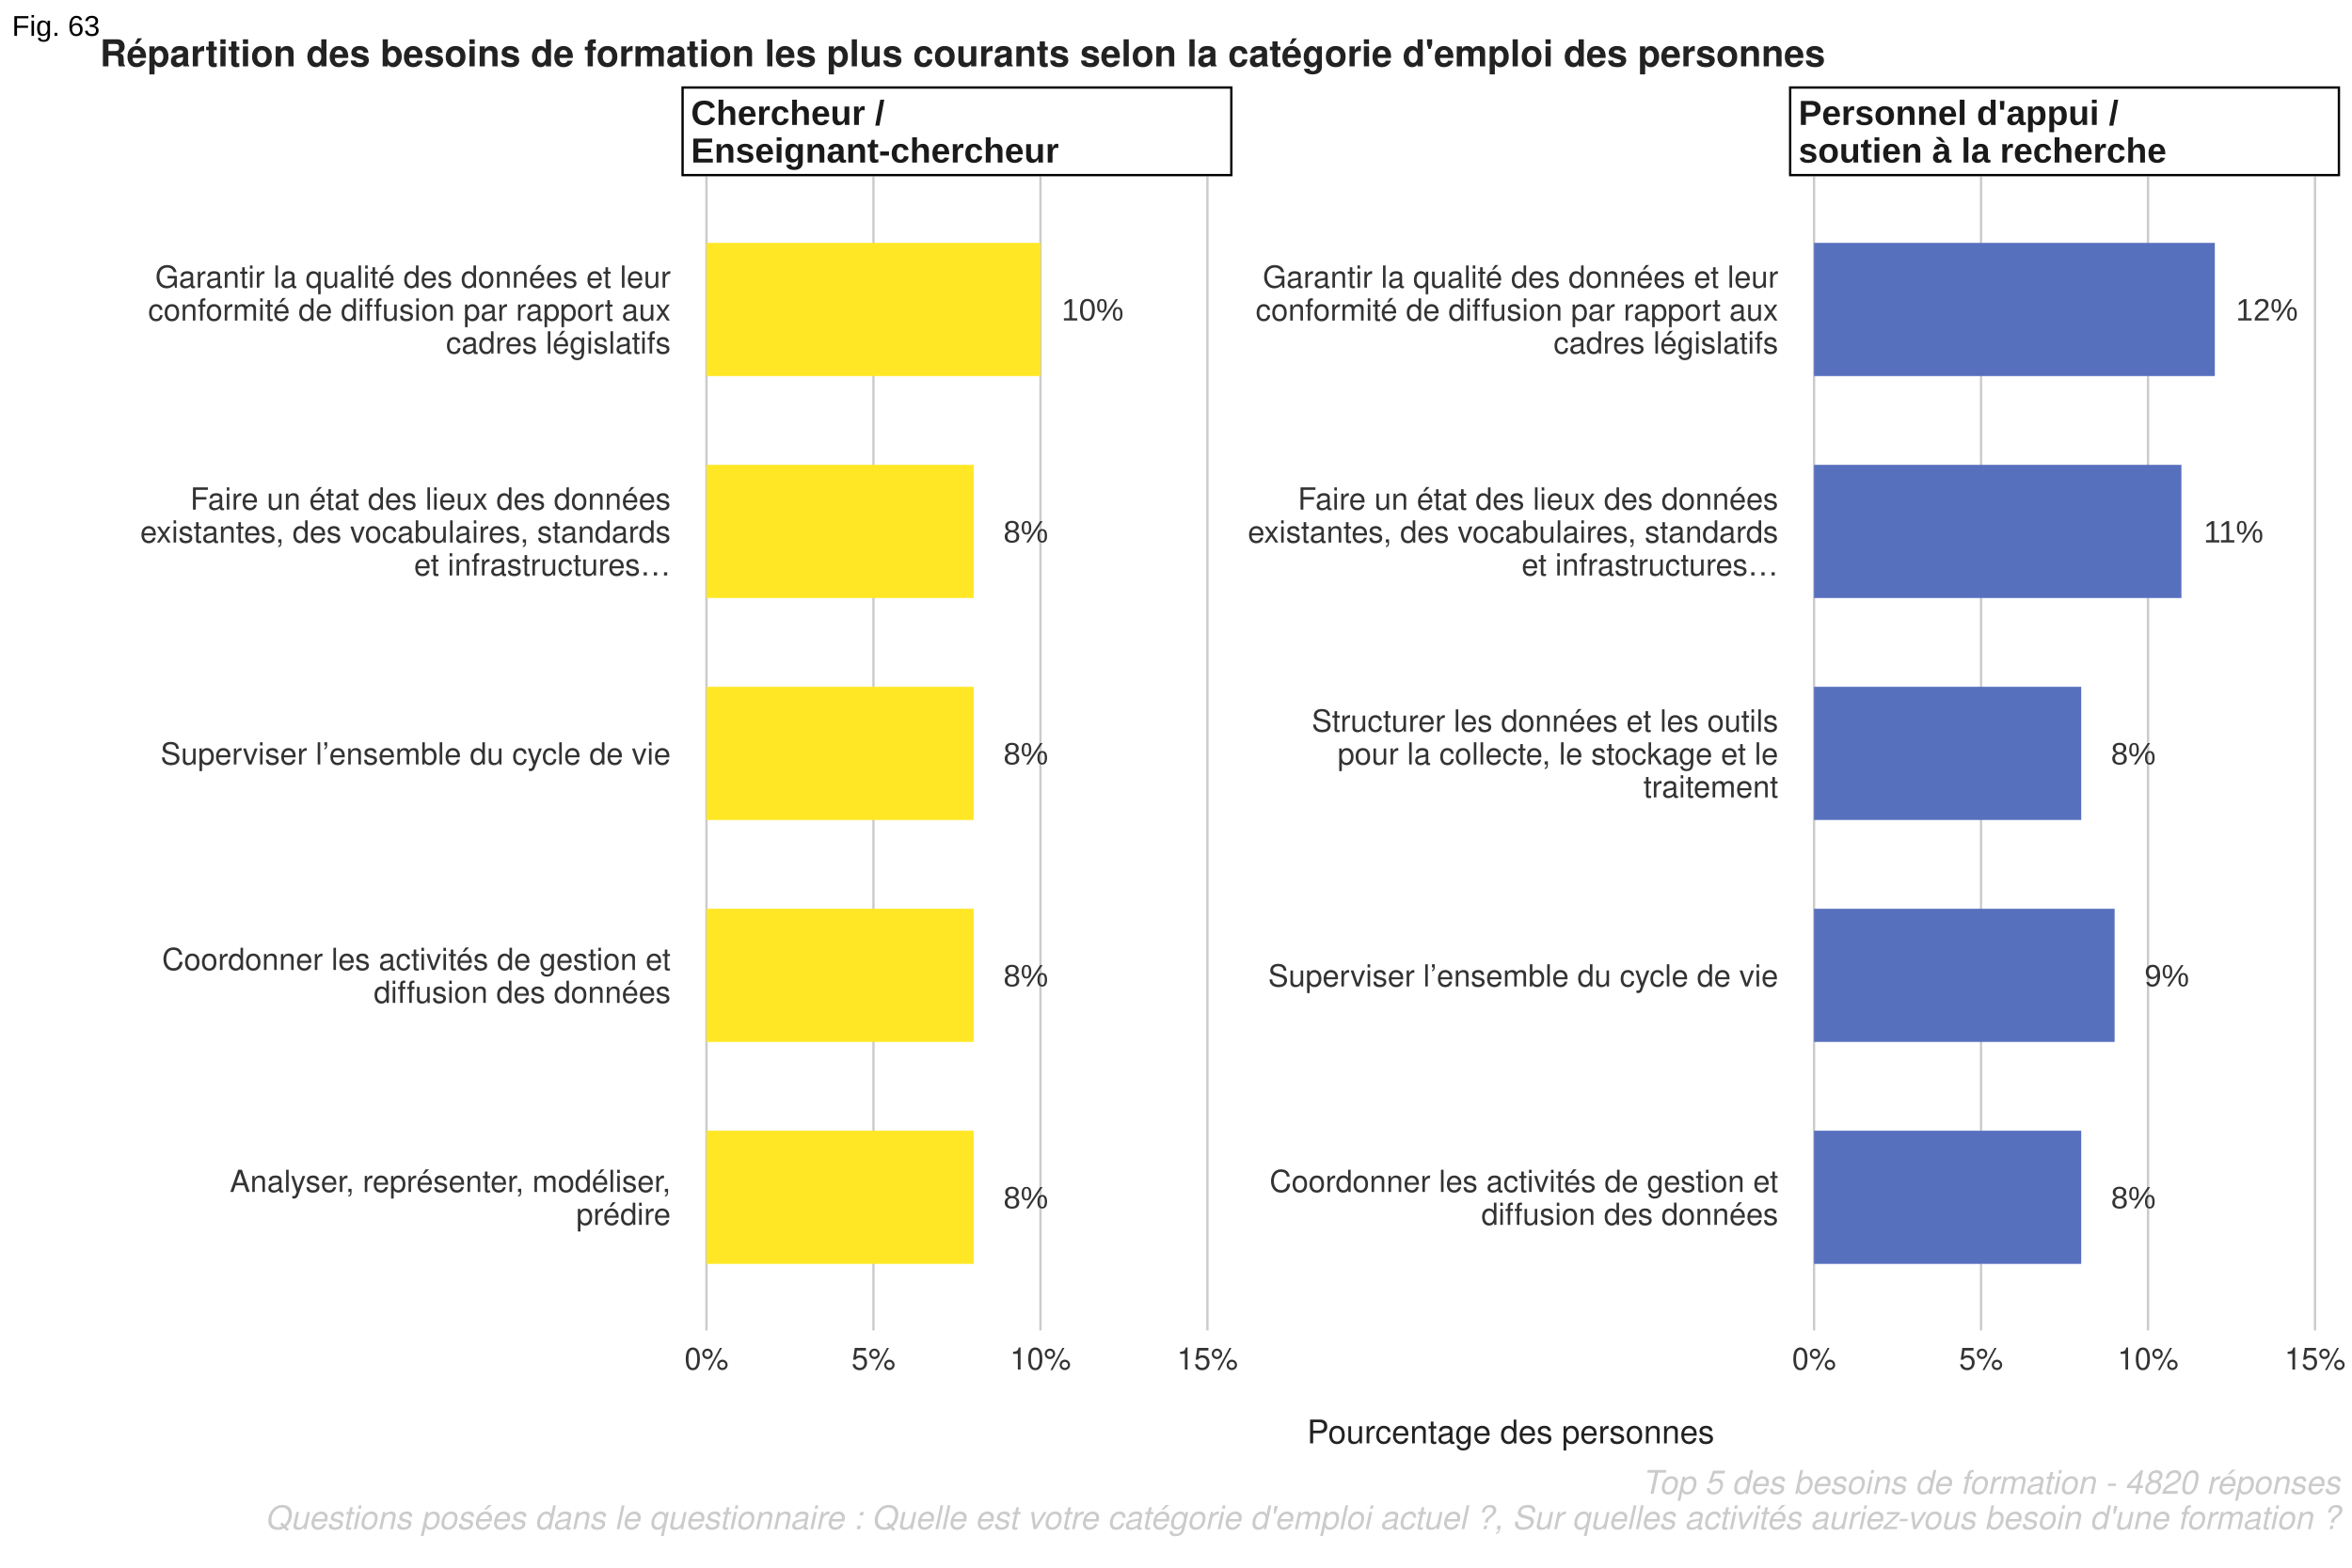
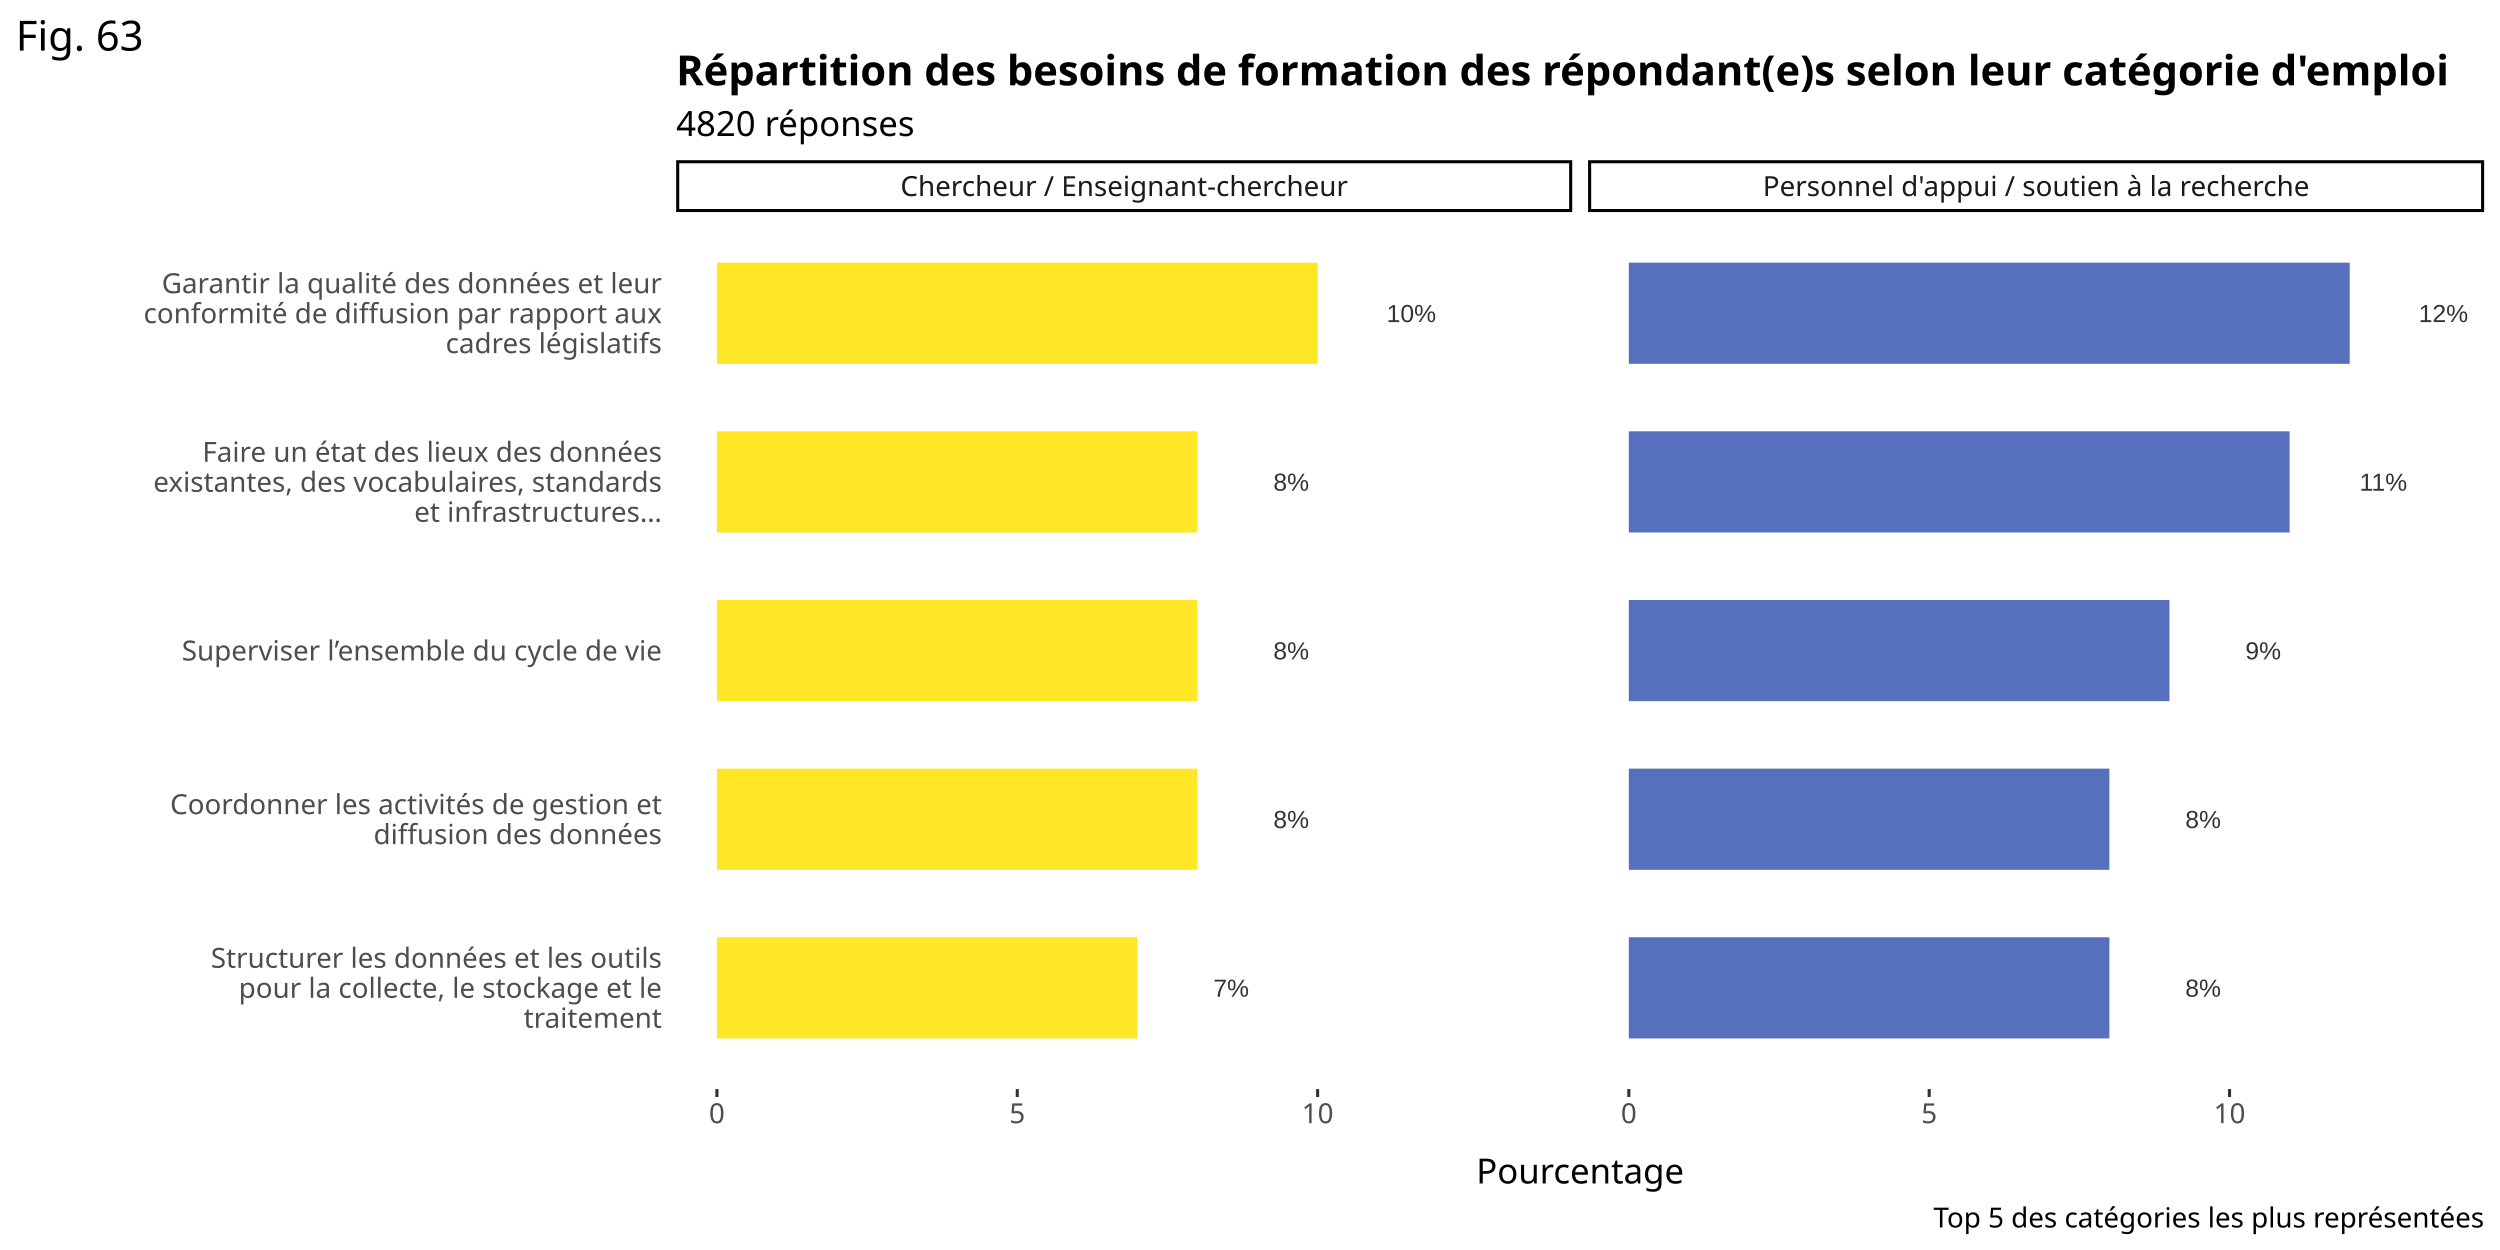
- <svg xmlns="http://www.w3.org/2000/svg" class="svglite" width="1080.00pt" height="720.00pt" viewBox="0 0 1080.00 720.00">
+ <svg xmlns="http://www.w3.org/2000/svg" class="svglite" width="864.00pt" height="432.00pt" viewBox="0 0 864.00 432.00">
  <defs>
    <style type="text/css">
    .svglite line, .svglite polyline, .svglite polygon, .svglite path, .svglite rect, .svglite circle {
      fill: none;
      stroke: #000000;
      stroke-linecap: round;
      stroke-linejoin: round;
      stroke-miterlimit: 10.00;
    }
    .svglite text {
      white-space: pre;
    }
  </style>
  </defs>
  <rect width="100%" height="100%" style="stroke: none; fill: #FFFFFF;" />
  <defs>
-     <clipPath id="cpMC4wMHwxMDgwLjAwfDAuMDB8NzIwLjAw">
-       <rect x="0.00" y="0.00" width="1080.00" height="720.00" />
+     <clipPath id="cpMC4wMHw4NjQuMDB8MC4wMHw0MzIuMDA=">
+       <rect x="0.00" y="0.00" width="864.00" height="432.00" />
    </clipPath>
  </defs>
-   <g clip-path="url(#cpMC4wMHwxMDgwLjAwfDAuMDB8NzIwLjAw)">
-     <rect x="-0" y="0.00" width="1080.00" height="720.00" style="stroke-width: 1.07; stroke: #FFFFFF; fill: #FFFFFF;" />
+   <g clip-path="url(#cpMC4wMHw4NjQuMDB8MC4wMHw0MzIuMDA=)">
+     <rect x="0.00" y="0" width="864.00" height="432.00" style="stroke-width: 1.07; stroke: #FFFFFF; fill: #FFFFFF;" />
  </g>
  <defs>
-     <clipPath id="cpMzEyLjkwfDU2NS45NHw4MC45N3w2MTEuMDU=">
-       <rect x="312.90" y="80.97" width="253.04" height="530.08" />
+     <clipPath id="cpMjMzLjY4fDU0My4zNnw3My4yOXwzNzYuMzg=">
+       <rect x="233.68" y="73.29" width="309.68" height="303.10" />
    </clipPath>
  </defs>
-   <g clip-path="url(#cpMzEyLjkwfDU2NS45NHw4MC45N3w2MTEuMDU=)">
-     <polyline points="324.40,611.05 324.40,80.97 " style="stroke-width: 1.07; stroke: #CBCBCB; stroke-linecap: butt;" />
-     <polyline points="401.08,611.05 401.08,80.97 " style="stroke-width: 1.07; stroke: #CBCBCB; stroke-linecap: butt;" />
-     <polyline points="477.76,611.05 477.76,80.97 " style="stroke-width: 1.07; stroke: #CBCBCB; stroke-linecap: butt;" />
-     <polyline points="554.44,611.05 554.44,80.97 " style="stroke-width: 1.07; stroke: #CBCBCB; stroke-linecap: butt;" />
-     <rect x="324.40" y="111.55" width="153.36" height="61.16" style="stroke-width: 1.07; stroke: none; stroke-linecap: butt; stroke-linejoin: miter; fill: #FFE725;" />
-     <rect x="324.40" y="519.31" width="122.69" height="61.16" style="stroke-width: 1.07; stroke: none; stroke-linecap: butt; stroke-linejoin: miter; fill: #FFE725;" />
-     <rect x="324.40" y="315.43" width="122.69" height="61.16" style="stroke-width: 1.07; stroke: none; stroke-linecap: butt; stroke-linejoin: miter; fill: #FFE725;" />
-     <rect x="324.40" y="213.49" width="122.69" height="61.16" style="stroke-width: 1.07; stroke: none; stroke-linecap: butt; stroke-linejoin: miter; fill: #FFE725;" />
-     <rect x="324.40" y="417.37" width="122.69" height="61.16" style="stroke-width: 1.07; stroke: none; stroke-linecap: butt; stroke-linejoin: miter; fill: #FFE725;" />
-     <text x="501.69" y="147.21" text-anchor="middle" style="font-size: 14.23px;fill: #333333; font-family: &quot;Arial&quot;;" textLength="28.09px" lengthAdjust="spacingAndGlyphs">10%</text>
-     <text x="471.01" y="554.97" text-anchor="middle" style="font-size: 14.23px;fill: #333333; font-family: &quot;Arial&quot;;" textLength="19.95px" lengthAdjust="spacingAndGlyphs">8%</text>
-     <text x="471.01" y="351.09" text-anchor="middle" style="font-size: 14.23px;fill: #333333; font-family: &quot;Arial&quot;;" textLength="19.95px" lengthAdjust="spacingAndGlyphs">8%</text>
-     <text x="471.01" y="249.15" text-anchor="middle" style="font-size: 14.23px;fill: #333333; font-family: &quot;Arial&quot;;" textLength="19.95px" lengthAdjust="spacingAndGlyphs">8%</text>
-     <text x="471.01" y="453.03" text-anchor="middle" style="font-size: 14.23px;fill: #333333; font-family: &quot;Arial&quot;;" textLength="19.95px" lengthAdjust="spacingAndGlyphs">8%</text>
+   <g clip-path="url(#cpMjMzLjY4fDU0My4zNnw3My4yOXwzNzYuMzg=)">
+     <rect x="233.68" y="73.29" width="309.68" height="303.10" style="stroke-width: 1.07; stroke: none; fill: #FFFFFF;" />
+     <rect x="247.76" y="90.77" width="207.62" height="34.97" style="stroke-width: 1.07; stroke: none; stroke-linecap: butt; stroke-linejoin: miter; fill: #FFE725;" />
+     <rect x="247.76" y="207.35" width="166.09" height="34.97" style="stroke-width: 1.07; stroke: none; stroke-linecap: butt; stroke-linejoin: miter; fill: #FFE725;" />
+     <rect x="247.76" y="149.06" width="166.09" height="34.97" style="stroke-width: 1.07; stroke: none; stroke-linecap: butt; stroke-linejoin: miter; fill: #FFE725;" />
+     <rect x="247.76" y="265.64" width="166.09" height="34.97" style="stroke-width: 1.07; stroke: none; stroke-linecap: butt; stroke-linejoin: miter; fill: #FFE725;" />
+     <rect x="247.76" y="323.92" width="145.33" height="34.97" style="stroke-width: 1.07; stroke: none; stroke-linecap: butt; stroke-linejoin: miter; fill: #FFE725;" />
+     <text x="487.76" y="111.31" text-anchor="middle" style="font-size: 8.54px;fill: #333333; font-family: &quot;Arial&quot;;" textLength="16.86px" lengthAdjust="spacingAndGlyphs">10%</text>
+     <text x="446.24" y="227.88" text-anchor="middle" style="font-size: 8.54px;fill: #333333; font-family: &quot;Arial&quot;;" textLength="11.97px" lengthAdjust="spacingAndGlyphs">8%</text>
+     <text x="446.24" y="169.60" text-anchor="middle" style="font-size: 8.54px;fill: #333333; font-family: &quot;Arial&quot;;" textLength="11.97px" lengthAdjust="spacingAndGlyphs">8%</text>
+     <text x="446.24" y="286.17" text-anchor="middle" style="font-size: 8.54px;fill: #333333; font-family: &quot;Arial&quot;;" textLength="11.97px" lengthAdjust="spacingAndGlyphs">8%</text>
+     <text x="425.48" y="344.46" text-anchor="middle" style="font-size: 8.54px;fill: #333333; font-family: &quot;Arial&quot;;" textLength="11.97px" lengthAdjust="spacingAndGlyphs">7%</text>
  </g>
-   <g clip-path="url(#cpMC4wMHwxMDgwLjAwfDAuMDB8NzIwLjAw)">
+   <g clip-path="url(#cpMC4wMHw4NjQuMDB8MC4wMHw0MzIuMDA=)">
</g>
  <defs>
-     <clipPath id="cpODIxLjQ4fDEwNzQuNTJ8ODAuOTd8NjExLjA1">
-       <rect x="821.48" y="80.97" width="253.04" height="530.08" />
+     <clipPath id="cpNTQ4Ljg0fDg1OC41Mnw3My4yOXwzNzYuMzg=">
+       <rect x="548.84" y="73.29" width="309.68" height="303.10" />
    </clipPath>
  </defs>
-   <g clip-path="url(#cpODIxLjQ4fDEwNzQuNTJ8ODAuOTd8NjExLjA1)">
-     <polyline points="832.98,611.05 832.98,80.97 " style="stroke-width: 1.07; stroke: #CBCBCB; stroke-linecap: butt;" />
-     <polyline points="909.66,611.05 909.66,80.97 " style="stroke-width: 1.07; stroke: #CBCBCB; stroke-linecap: butt;" />
-     <polyline points="986.34,611.05 986.34,80.97 " style="stroke-width: 1.07; stroke: #CBCBCB; stroke-linecap: butt;" />
-     <polyline points="1063.02,611.05 1063.02,80.97 " style="stroke-width: 1.07; stroke: #CBCBCB; stroke-linecap: butt;" />
-     <rect x="832.98" y="111.55" width="184.03" height="61.16" style="stroke-width: 1.07; stroke: none; stroke-linecap: butt; stroke-linejoin: miter; fill: #5770BE;" />
-     <rect x="832.98" y="213.49" width="168.69" height="61.16" style="stroke-width: 1.07; stroke: none; stroke-linecap: butt; stroke-linejoin: miter; fill: #5770BE;" />
-     <rect x="832.98" y="417.37" width="138.02" height="61.16" style="stroke-width: 1.07; stroke: none; stroke-linecap: butt; stroke-linejoin: miter; fill: #5770BE;" />
-     <rect x="832.98" y="519.31" width="122.69" height="61.16" style="stroke-width: 1.07; stroke: none; stroke-linecap: butt; stroke-linejoin: miter; fill: #5770BE;" />
-     <rect x="832.98" y="315.43" width="122.69" height="61.16" style="stroke-width: 1.07; stroke: none; stroke-linecap: butt; stroke-linejoin: miter; fill: #5770BE;" />
-     <text x="1040.93" y="147.21" text-anchor="middle" style="font-size: 14.23px;fill: #333333; font-family: &quot;Arial&quot;;" textLength="28.09px" lengthAdjust="spacingAndGlyphs">12%</text>
-     <text x="1025.60" y="249.15" text-anchor="middle" style="font-size: 14.23px;fill: #333333; font-family: &quot;Arial&quot;;" textLength="28.09px" lengthAdjust="spacingAndGlyphs">11%</text>
-     <text x="994.93" y="453.03" text-anchor="middle" style="font-size: 14.23px;fill: #333333; font-family: &quot;Arial&quot;;" textLength="19.95px" lengthAdjust="spacingAndGlyphs">9%</text>
-     <text x="979.59" y="554.97" text-anchor="middle" style="font-size: 14.23px;fill: #333333; font-family: &quot;Arial&quot;;" textLength="19.95px" lengthAdjust="spacingAndGlyphs">8%</text>
-     <text x="979.59" y="351.09" text-anchor="middle" style="font-size: 14.23px;fill: #333333; font-family: &quot;Arial&quot;;" textLength="19.95px" lengthAdjust="spacingAndGlyphs">8%</text>
+   <g clip-path="url(#cpNTQ4Ljg0fDg1OC41Mnw3My4yOXwzNzYuMzg=)">
+     <rect x="548.84" y="73.29" width="309.68" height="303.10" style="stroke-width: 1.07; stroke: none; fill: #FFFFFF;" />
+     <rect x="562.92" y="90.77" width="249.14" height="34.97" style="stroke-width: 1.07; stroke: none; stroke-linecap: butt; stroke-linejoin: miter; fill: #5770BE;" />
+     <rect x="562.92" y="149.06" width="228.38" height="34.97" style="stroke-width: 1.07; stroke: none; stroke-linecap: butt; stroke-linejoin: miter; fill: #5770BE;" />
+     <rect x="562.92" y="207.35" width="186.85" height="34.97" style="stroke-width: 1.07; stroke: none; stroke-linecap: butt; stroke-linejoin: miter; fill: #5770BE;" />
+     <rect x="562.92" y="265.64" width="166.09" height="34.97" style="stroke-width: 1.07; stroke: none; stroke-linecap: butt; stroke-linejoin: miter; fill: #5770BE;" />
+     <rect x="562.92" y="323.92" width="166.09" height="34.97" style="stroke-width: 1.07; stroke: none; stroke-linecap: butt; stroke-linejoin: miter; fill: #5770BE;" />
+     <text x="844.44" y="111.31" text-anchor="middle" style="font-size: 8.54px;fill: #333333; font-family: &quot;Arial&quot;;" textLength="16.86px" lengthAdjust="spacingAndGlyphs">12%</text>
+     <text x="823.68" y="169.60" text-anchor="middle" style="font-size: 8.54px;fill: #333333; font-family: &quot;Arial&quot;;" textLength="16.86px" lengthAdjust="spacingAndGlyphs">11%</text>
+     <text x="782.16" y="227.88" text-anchor="middle" style="font-size: 8.54px;fill: #333333; font-family: &quot;Arial&quot;;" textLength="11.97px" lengthAdjust="spacingAndGlyphs">9%</text>
+     <text x="761.40" y="286.17" text-anchor="middle" style="font-size: 8.54px;fill: #333333; font-family: &quot;Arial&quot;;" textLength="11.97px" lengthAdjust="spacingAndGlyphs">8%</text>
+     <text x="761.40" y="344.46" text-anchor="middle" style="font-size: 8.54px;fill: #333333; font-family: &quot;Arial&quot;;" textLength="11.97px" lengthAdjust="spacingAndGlyphs">8%</text>
  </g>
-   <g clip-path="url(#cpMC4wMHwxMDgwLjAwfDAuMDB8NzIwLjAw)">
+   <g clip-path="url(#cpMC4wMHw4NjQuMDB8MC4wMHw0MzIuMDA=)">
</g>
  <defs>
-     <clipPath id="cpMzEyLjkwfDU2NS45NHwzOS42NXw4MC45Nw==">
-       <rect x="312.90" y="39.65" width="253.04" height="41.32" />
+     <clipPath id="cpMjMzLjY4fDU0My4zNnw1NS4zNnw3My4yOQ==">
+       <rect x="233.68" y="55.36" width="309.68" height="17.93" />
    </clipPath>
  </defs>
-   <g clip-path="url(#cpMzEyLjkwfDU2NS45NHwzOS42NXw4MC45Nw==)">
-     <rect x="312.90" y="39.65" width="253.04" height="41.32" style="stroke-width: 2.13; fill: #FFFFFF;" />
-     <text x="317.28" y="57.38" style="font-size: 16.00px; font-weight: bold;fill: #1A1A1A; font-family: &quot;Arial&quot;;" textLength="98.32px" lengthAdjust="spacingAndGlyphs">Chercheur / </text>
-     <text x="317.28" y="74.66" style="font-size: 16.00px; font-weight: bold;fill: #1A1A1A; font-family: &quot;Arial&quot;;" textLength="176.08px" lengthAdjust="spacingAndGlyphs">Enseignant-chercheur</text>
+   <g clip-path="url(#cpMjMzLjY4fDU0My4zNnw1NS4zNnw3My4yOQ==)">
+     <rect x="233.68" y="55.36" width="309.68" height="17.93" style="stroke-width: 2.13; fill: #FFFFFF;" />
+     <text x="388.52" y="67.75" text-anchor="middle" style="font-size: 9.60px;fill: #1A1A1A; font-family: &quot;Noto Sans&quot;;" textLength="154.92px" lengthAdjust="spacingAndGlyphs">Chercheur / Enseignant-chercheur</text>
  </g>
-   <g clip-path="url(#cpMC4wMHwxMDgwLjAwfDAuMDB8NzIwLjAw)">
+   <g clip-path="url(#cpMC4wMHw4NjQuMDB8MC4wMHw0MzIuMDA=)">
</g>
  <defs>
-     <clipPath id="cpODIxLjQ4fDEwNzQuNTJ8MzkuNjV8ODAuOTc=">
-       <rect x="821.48" y="39.65" width="253.04" height="41.32" />
+     <clipPath id="cpNTQ4Ljg0fDg1OC41Mnw1NS4zNnw3My4yOQ==">
+       <rect x="548.84" y="55.36" width="309.68" height="17.93" />
    </clipPath>
  </defs>
-   <g clip-path="url(#cpODIxLjQ4fDEwNzQuNTJ8MzkuNjV8ODAuOTc=)">
-     <rect x="821.48" y="39.65" width="253.04" height="41.32" style="stroke-width: 2.13; fill: #FFFFFF;" />
-     <text x="825.86" y="57.38" style="font-size: 16.00px; font-weight: bold;fill: #1A1A1A; font-family: &quot;Arial&quot;;" textLength="158.78px" lengthAdjust="spacingAndGlyphs">Personnel d'appui / </text>
-     <text x="825.86" y="74.66" style="font-size: 16.00px; font-weight: bold;fill: #1A1A1A; font-family: &quot;Arial&quot;;" textLength="177.21px" lengthAdjust="spacingAndGlyphs">soutien à la recherche</text>
+   <g clip-path="url(#cpNTQ4Ljg0fDg1OC41Mnw1NS4zNnw3My4yOQ==)">
+     <rect x="548.84" y="55.36" width="309.68" height="17.93" style="stroke-width: 2.13; fill: #FFFFFF;" />
+     <text x="703.68" y="67.75" text-anchor="middle" style="font-size: 9.60px;fill: #1A1A1A; font-family: &quot;Noto Sans&quot;;" textLength="189.55px" lengthAdjust="spacingAndGlyphs">Personnel d'appui / soutien à la recherche</text>
  </g>
-   <g clip-path="url(#cpMC4wMHwxMDgwLjAwfDAuMDB8NzIwLjAw)">
-     <text x="324.40" y="628.98" text-anchor="middle" style="font-size: 14.00px;fill: #333333; font-family: &quot;Nimbus Sans&quot;;" textLength="20.23px" lengthAdjust="spacingAndGlyphs">0%</text>
-     <text x="401.08" y="628.98" text-anchor="middle" style="font-size: 14.00px;fill: #333333; font-family: &quot;Nimbus Sans&quot;;" textLength="20.23px" lengthAdjust="spacingAndGlyphs">5%</text>
-     <text x="477.76" y="628.98" text-anchor="middle" style="font-size: 14.00px;fill: #333333; font-family: &quot;Nimbus Sans&quot;;" textLength="28.02px" lengthAdjust="spacingAndGlyphs">10%</text>
-     <text x="554.44" y="628.98" text-anchor="middle" style="font-size: 14.00px;fill: #333333; font-family: &quot;Nimbus Sans&quot;;" textLength="28.02px" lengthAdjust="spacingAndGlyphs">15%</text>
-     <text x="832.98" y="628.98" text-anchor="middle" style="font-size: 14.00px;fill: #333333; font-family: &quot;Nimbus Sans&quot;;" textLength="20.23px" lengthAdjust="spacingAndGlyphs">0%</text>
-     <text x="909.66" y="628.98" text-anchor="middle" style="font-size: 14.00px;fill: #333333; font-family: &quot;Nimbus Sans&quot;;" textLength="20.23px" lengthAdjust="spacingAndGlyphs">5%</text>
-     <text x="986.34" y="628.98" text-anchor="middle" style="font-size: 14.00px;fill: #333333; font-family: &quot;Nimbus Sans&quot;;" textLength="28.02px" lengthAdjust="spacingAndGlyphs">10%</text>
-     <text x="1063.02" y="628.98" text-anchor="middle" style="font-size: 14.00px;fill: #333333; font-family: &quot;Nimbus Sans&quot;;" textLength="28.02px" lengthAdjust="spacingAndGlyphs">15%</text>
-     <text x="816.55" y="547.43" text-anchor="end" style="font-size: 14.00px;fill: #333333; font-family: &quot;Nimbus Sans&quot;;" textLength="234.24px" lengthAdjust="spacingAndGlyphs">Coordonner les activités de gestion et</text>
-     <text x="816.55" y="562.55" text-anchor="end" style="font-size: 14.00px;fill: #333333; font-family: &quot;Nimbus Sans&quot;;" textLength="136.20px" lengthAdjust="spacingAndGlyphs">diffusion des données</text>
-     <text x="816.55" y="453.05" text-anchor="end" style="font-size: 14.00px;fill: #333333; font-family: &quot;Nimbus Sans&quot;;" textLength="234.21px" lengthAdjust="spacingAndGlyphs">Superviser l’ensemble du cycle de vie</text>
-     <text x="816.55" y="335.99" text-anchor="end" style="font-size: 14.00px;fill: #333333; font-family: &quot;Nimbus Sans&quot;;" textLength="214.79px" lengthAdjust="spacingAndGlyphs">Structurer les données et les outils</text>
-     <text x="816.55" y="351.11" text-anchor="end" style="font-size: 14.00px;fill: #333333; font-family: &quot;Nimbus Sans&quot;;" textLength="203.13px" lengthAdjust="spacingAndGlyphs">pour la collecte, le stockage et le</text>
-     <text x="816.55" y="366.23" text-anchor="end" style="font-size: 14.00px;fill: #333333; font-family: &quot;Nimbus Sans&quot;;" textLength="62.26px" lengthAdjust="spacingAndGlyphs">traitement</text>
-     <text x="816.55" y="234.05" text-anchor="end" style="font-size: 14.00px;fill: #333333; font-family: &quot;Nimbus Sans&quot;;" textLength="221.80px" lengthAdjust="spacingAndGlyphs">Faire un état des lieux des données</text>
-     <text x="816.55" y="249.17" text-anchor="end" style="font-size: 14.00px;fill: #333333; font-family: &quot;Nimbus Sans&quot;;" textLength="245.12px" lengthAdjust="spacingAndGlyphs">existantes, des vocabulaires, standards</text>
-     <text x="816.55" y="264.29" text-anchor="end" style="font-size: 14.00px;fill: #333333; font-family: &quot;Nimbus Sans&quot;;" textLength="118.27px" lengthAdjust="spacingAndGlyphs">et infrastructures…</text>
-     <text x="816.55" y="132.11" text-anchor="end" style="font-size: 14.00px;fill: #333333; font-family: &quot;Nimbus Sans&quot;;" textLength="237.38px" lengthAdjust="spacingAndGlyphs">Garantir la qualité des données et leur</text>
-     <text x="816.55" y="147.23" text-anchor="end" style="font-size: 14.00px;fill: #333333; font-family: &quot;Nimbus Sans&quot;;" textLength="239.70px" lengthAdjust="spacingAndGlyphs">conformité de diffusion par rapport aux</text>
-     <text x="816.55" y="162.35" text-anchor="end" style="font-size: 14.00px;fill: #333333; font-family: &quot;Nimbus Sans&quot;;" textLength="103.49px" lengthAdjust="spacingAndGlyphs">cadres législatifs</text>
-     <text x="307.97" y="547.43" text-anchor="end" style="font-size: 14.00px;fill: #333333; font-family: &quot;Nimbus Sans&quot;;" textLength="206.21px" lengthAdjust="spacingAndGlyphs">Analyser, représenter, modéliser,</text>
-     <text x="307.97" y="562.55" text-anchor="end" style="font-size: 14.00px;fill: #333333; font-family: &quot;Nimbus Sans&quot;;" textLength="43.57px" lengthAdjust="spacingAndGlyphs">prédire</text>
-     <text x="307.97" y="445.49" text-anchor="end" style="font-size: 14.00px;fill: #333333; font-family: &quot;Nimbus Sans&quot;;" textLength="234.24px" lengthAdjust="spacingAndGlyphs">Coordonner les activités de gestion et</text>
-     <text x="307.97" y="460.61" text-anchor="end" style="font-size: 14.00px;fill: #333333; font-family: &quot;Nimbus Sans&quot;;" textLength="136.20px" lengthAdjust="spacingAndGlyphs">diffusion des données</text>
-     <text x="307.97" y="351.11" text-anchor="end" style="font-size: 14.00px;fill: #333333; font-family: &quot;Nimbus Sans&quot;;" textLength="234.21px" lengthAdjust="spacingAndGlyphs">Superviser l’ensemble du cycle de vie</text>
-     <text x="307.97" y="234.05" text-anchor="end" style="font-size: 14.00px;fill: #333333; font-family: &quot;Nimbus Sans&quot;;" textLength="221.80px" lengthAdjust="spacingAndGlyphs">Faire un état des lieux des données</text>
-     <text x="307.97" y="249.17" text-anchor="end" style="font-size: 14.00px;fill: #333333; font-family: &quot;Nimbus Sans&quot;;" textLength="245.12px" lengthAdjust="spacingAndGlyphs">existantes, des vocabulaires, standards</text>
-     <text x="307.97" y="264.29" text-anchor="end" style="font-size: 14.00px;fill: #333333; font-family: &quot;Nimbus Sans&quot;;" textLength="118.27px" lengthAdjust="spacingAndGlyphs">et infrastructures…</text>
-     <text x="307.97" y="132.11" text-anchor="end" style="font-size: 14.00px;fill: #333333; font-family: &quot;Nimbus Sans&quot;;" textLength="237.38px" lengthAdjust="spacingAndGlyphs">Garantir la qualité des données et leur</text>
-     <text x="307.97" y="147.23" text-anchor="end" style="font-size: 14.00px;fill: #333333; font-family: &quot;Nimbus Sans&quot;;" textLength="239.70px" lengthAdjust="spacingAndGlyphs">conformité de diffusion par rapport aux</text>
-     <text x="307.97" y="162.35" text-anchor="end" style="font-size: 14.00px;fill: #333333; font-family: &quot;Nimbus Sans&quot;;" textLength="103.49px" lengthAdjust="spacingAndGlyphs">cadres législatifs</text>
-     <text x="693.71" y="662.90" text-anchor="middle" style="font-size: 15.00px;fill: #222222; font-family: &quot;Nimbus Sans&quot;;" textLength="187.58px" lengthAdjust="spacingAndGlyphs">Pourcentage des personnes</text>
-     <text x="45.89" y="30.46" style="font-size: 17.00px; font-weight: bold;fill: #222222; font-family: &quot;Nimbus Sans&quot;;" textLength="791.97px" lengthAdjust="spacingAndGlyphs">Répartition des besoins de formation les plus courants selon la catégorie d'emploi des personnes</text>
-     <text x="1074.52" y="686.08" text-anchor="end" style="font-size: 15.00px; font-style: italic;fill: #CBCBCB; font-family: &quot;Nimbus Sans&quot;;" textLength="322.62px" lengthAdjust="spacingAndGlyphs">Top 5 des besoins de formation - 4820 réponses</text>
-     <text x="1074.52" y="702.28" text-anchor="end" style="font-size: 15.00px; font-style: italic;fill: #CBCBCB; font-family: &quot;Nimbus Sans&quot;;" textLength="957.77px" lengthAdjust="spacingAndGlyphs">Questions posées dans le questionnaire : Quelle est votre catégorie d'emploi actuel ?, Sur quelles activités auriez-vous besoin d'une formation ?</text>
-     <text x="25.69" y="16.48" text-anchor="middle" style="font-size: 13.20px; font-family: &quot;Arial&quot;;" textLength="40.41px" lengthAdjust="spacingAndGlyphs">Fig. 63</text>
+   <g clip-path="url(#cpMC4wMHw4NjQuMDB8MC4wMHw0MzIuMDA=)">
+     <polyline points="247.76,379.12 247.76,376.38 " style="stroke-width: 1.07; stroke: #333333; stroke-linecap: butt;" />
+     <polyline points="351.57,379.12 351.57,376.38 " style="stroke-width: 1.07; stroke: #333333; stroke-linecap: butt;" />
+     <polyline points="455.37,379.12 455.37,376.38 " style="stroke-width: 1.07; stroke: #333333; stroke-linecap: butt;" />
+     <text x="247.76" y="388.17" text-anchor="middle" style="font-size: 9.60px;fill: #4D4D4D; font-family: &quot;Noto Sans&quot;;" textLength="5.49px" lengthAdjust="spacingAndGlyphs">0</text>
+     <text x="351.57" y="388.17" text-anchor="middle" style="font-size: 9.60px;fill: #4D4D4D; font-family: &quot;Noto Sans&quot;;" textLength="5.49px" lengthAdjust="spacingAndGlyphs">5</text>
+     <text x="455.37" y="388.17" text-anchor="middle" style="font-size: 9.60px;fill: #4D4D4D; font-family: &quot;Noto Sans&quot;;" textLength="10.97px" lengthAdjust="spacingAndGlyphs">10</text>
+     <polyline points="562.92,379.12 562.92,376.38 " style="stroke-width: 1.07; stroke: #333333; stroke-linecap: butt;" />
+     <polyline points="666.73,379.12 666.73,376.38 " style="stroke-width: 1.07; stroke: #333333; stroke-linecap: butt;" />
+     <polyline points="770.53,379.12 770.53,376.38 " style="stroke-width: 1.07; stroke: #333333; stroke-linecap: butt;" />
+     <text x="562.92" y="388.17" text-anchor="middle" style="font-size: 9.60px;fill: #4D4D4D; font-family: &quot;Noto Sans&quot;;" textLength="5.49px" lengthAdjust="spacingAndGlyphs">0</text>
+     <text x="666.73" y="388.17" text-anchor="middle" style="font-size: 9.60px;fill: #4D4D4D; font-family: &quot;Noto Sans&quot;;" textLength="5.49px" lengthAdjust="spacingAndGlyphs">5</text>
+     <text x="770.53" y="388.17" text-anchor="middle" style="font-size: 9.60px;fill: #4D4D4D; font-family: &quot;Noto Sans&quot;;" textLength="10.97px" lengthAdjust="spacingAndGlyphs">10</text>
+     <text x="228.75" y="334.47" text-anchor="end" style="font-size: 9.60px;fill: #4D4D4D; font-family: &quot;Noto Sans&quot;;" textLength="155.97px" lengthAdjust="spacingAndGlyphs">Structurer les données et les outils</text>
+     <text x="228.75" y="344.84" text-anchor="end" style="font-size: 9.60px;fill: #4D4D4D; font-family: &quot;Noto Sans&quot;;" textLength="146.18px" lengthAdjust="spacingAndGlyphs">pour la collecte, le stockage et le</text>
+     <text x="228.75" y="355.20" text-anchor="end" style="font-size: 9.60px;fill: #4D4D4D; font-family: &quot;Noto Sans&quot;;" textLength="47.94px" lengthAdjust="spacingAndGlyphs">traitement</text>
+     <text x="228.75" y="281.37" text-anchor="end" style="font-size: 9.60px;fill: #4D4D4D; font-family: &quot;Noto Sans&quot;;" textLength="170.01px" lengthAdjust="spacingAndGlyphs">Coordonner les activités de gestion et</text>
+     <text x="228.75" y="291.73" text-anchor="end" style="font-size: 9.60px;fill: #4D4D4D; font-family: &quot;Noto Sans&quot;;" textLength="99.55px" lengthAdjust="spacingAndGlyphs">diffusion des données</text>
+     <text x="228.75" y="228.26" text-anchor="end" style="font-size: 9.60px;fill: #4D4D4D; font-family: &quot;Noto Sans&quot;;" textLength="166.41px" lengthAdjust="spacingAndGlyphs">Superviser l’ensemble du cycle de vie</text>
+     <text x="228.75" y="159.61" text-anchor="end" style="font-size: 9.60px;fill: #4D4D4D; font-family: &quot;Noto Sans&quot;;" textLength="158.90px" lengthAdjust="spacingAndGlyphs">Faire un état des lieux des données</text>
+     <text x="228.75" y="169.97" text-anchor="end" style="font-size: 9.60px;fill: #4D4D4D; font-family: &quot;Noto Sans&quot;;" textLength="176.23px" lengthAdjust="spacingAndGlyphs">existantes, des vocabulaires, standards</text>
+     <text x="228.75" y="180.34" text-anchor="end" style="font-size: 9.60px;fill: #4D4D4D; font-family: &quot;Noto Sans&quot;;" textLength="85.91px" lengthAdjust="spacingAndGlyphs">et infrastructures…</text>
+     <text x="228.75" y="101.32" text-anchor="end" style="font-size: 9.60px;fill: #4D4D4D; font-family: &quot;Noto Sans&quot;;" textLength="172.92px" lengthAdjust="spacingAndGlyphs">Garantir la qualité des données et leur</text>
+     <text x="228.75" y="111.69" text-anchor="end" style="font-size: 9.60px;fill: #4D4D4D; font-family: &quot;Noto Sans&quot;;" textLength="179.18px" lengthAdjust="spacingAndGlyphs">conformité de diffusion par rapport aux</text>
+     <text x="228.75" y="122.05" text-anchor="end" style="font-size: 9.60px;fill: #4D4D4D; font-family: &quot;Noto Sans&quot;;" textLength="74.90px" lengthAdjust="spacingAndGlyphs">cadres législatifs</text>
+     <text x="546.10" y="409.00" text-anchor="middle" style="font-size: 12.00px; font-family: &quot;Noto Sans&quot;;" textLength="72.04px" lengthAdjust="spacingAndGlyphs">Pourcentage</text>
+     <text x="233.68" y="47.00" style="font-size: 12.00px; font-family: &quot;Noto Sans&quot;;" textLength="82.60px" lengthAdjust="spacingAndGlyphs">4820 réponses</text>
+     <text x="233.68" y="29.50" style="font-size: 14.40px; font-weight: bold; font-family: &quot;Noto Sans&quot;;" textLength="613.36px" lengthAdjust="spacingAndGlyphs">Répartition des besoins de formation des répondant(e)s selon leur catégorie d'emploi</text>
+     <text x="858.52" y="424.22" text-anchor="end" style="font-size: 9.60px; font-family: &quot;Noto Sans&quot;;" textLength="191.23px" lengthAdjust="spacingAndGlyphs">Top 5 des catégories les plus représentées</text>
+     <text x="27.53" y="17.49" text-anchor="middle" style="font-size: 14.40px; font-family: &quot;Noto Sans&quot;;" textLength="44.09px" lengthAdjust="spacingAndGlyphs">Fig. 63</text>
  </g>
</svg>
